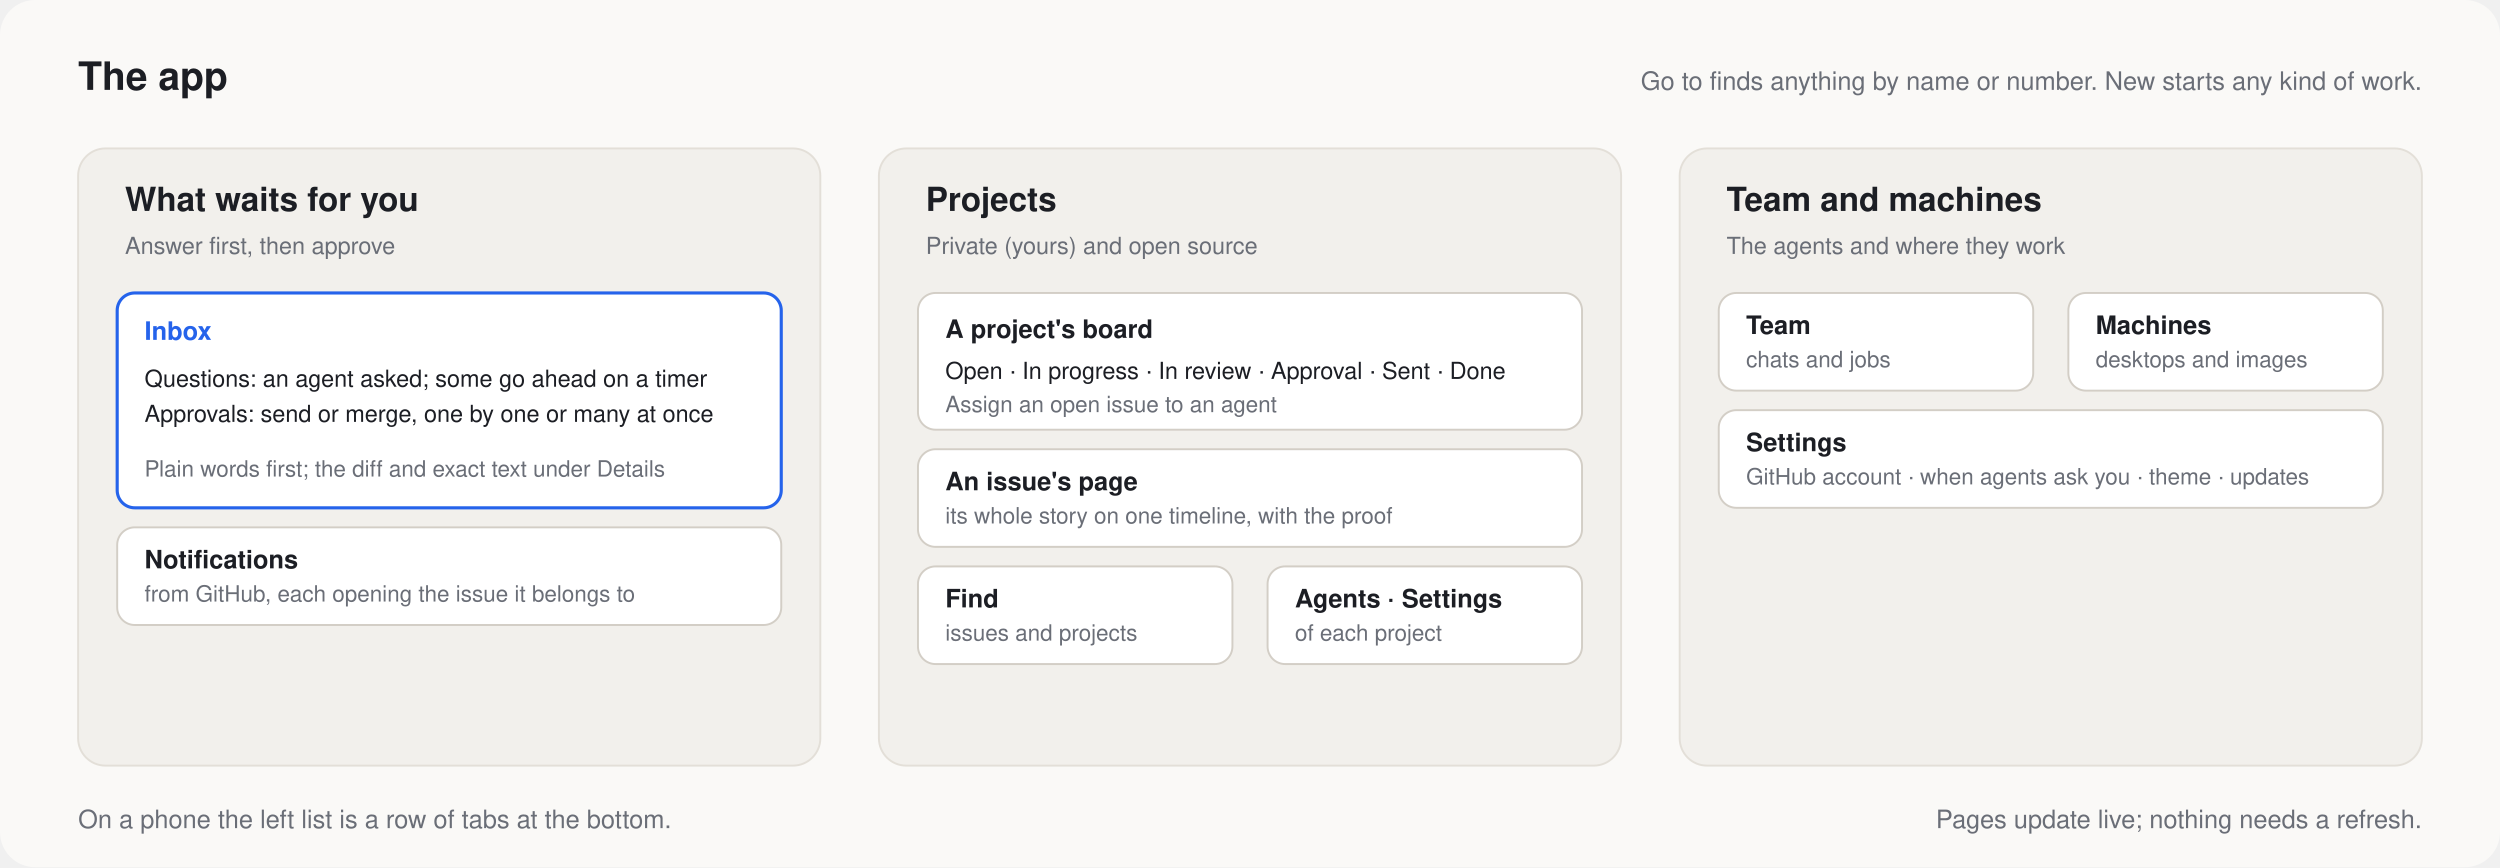
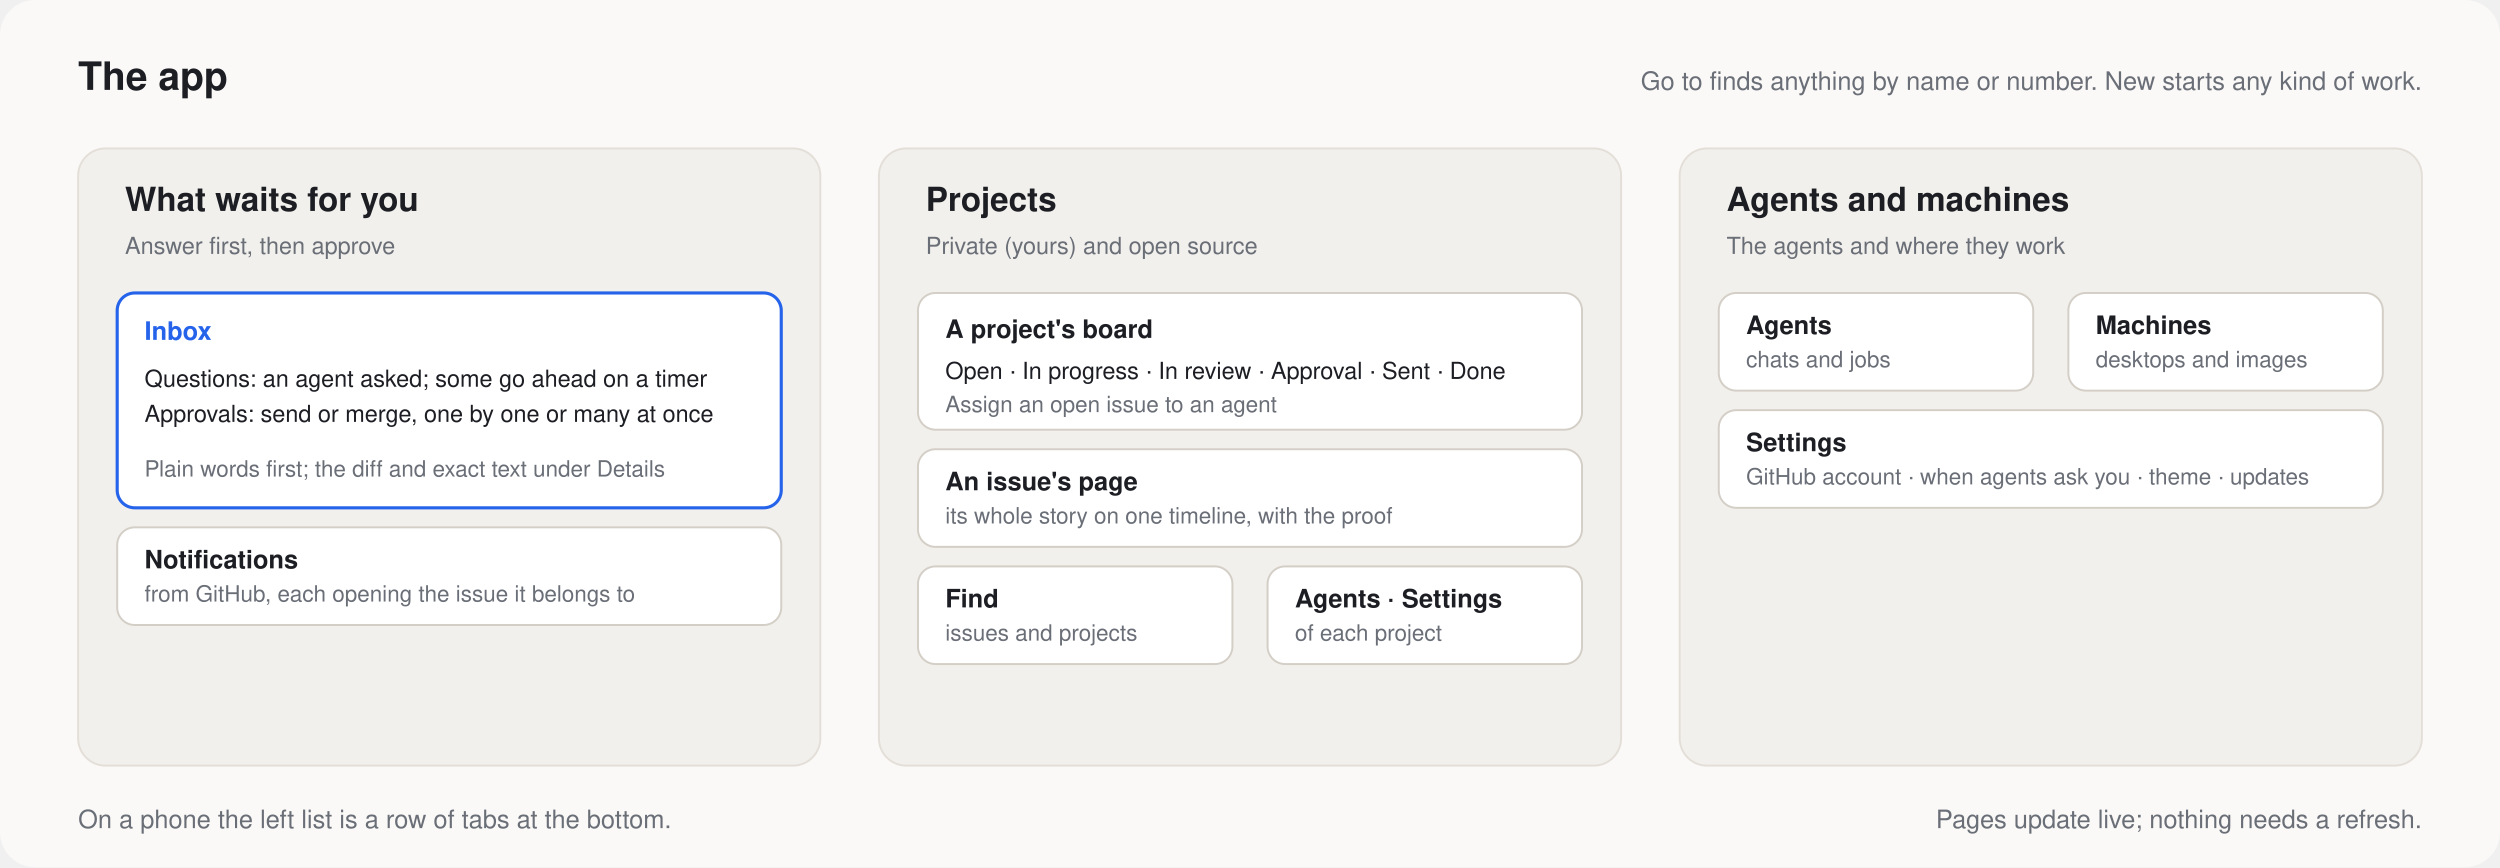
- <svg xmlns="http://www.w3.org/2000/svg" viewBox="0 0 1280 444" width="1280" height="444" role="img" aria-label="Seraph's left list in three parts. What waits for you: the Inbox with its Questions and Approvals tabs, and Notifications. Projects, private and open source: each project's board from Open to Done, one page per issue with its whole timeline, Find issues and Find projects, and the project's Agents and Settings. Team and machines: Team with each agent's chat, Machines with desktops and Images, and Settings." font-family="'Instrument Sans', -apple-system, BlinkMacSystemFont, 'Segoe UI', Helvetica, Arial, sans-serif">
+ <svg xmlns="http://www.w3.org/2000/svg" viewBox="0 0 1280 444" width="1280" height="444" role="img" aria-label="Seraph's left list in three parts. What waits for you: the Inbox with its Questions and Approvals tabs, and Notifications. Projects, private and open source: each project's board from Open to Done, one page per issue with its whole timeline, Find issues and Find projects, and the project's Agents and Settings. Agents and machines: Agents with each agent's chat, Machines with desktops and Images, and Settings." font-family="'Instrument Sans', -apple-system, BlinkMacSystemFont, 'Segoe UI', Helvetica, Arial, sans-serif">
  <style>
    .bg { fill: #faf9f7; }
    .lane { fill: #f2f0ec; stroke: #e3dfd8; }
    .box { fill: #ffffff; stroke: #d3cec6; }
    .key { fill: #ffffff; stroke: #2563eb; stroke-width: 1.6; }
    .t { fill: #1c1e24; }
    .m { fill: #6a6e77; }
    .accent { fill: #2563eb; }
    @media (prefers-color-scheme: dark) {
      .bg { fill: #0e1015; }
      .lane { fill: #151821; stroke: #232836; }
      .box { fill: #1b1f2a; stroke: #2f3546; }
      .key { fill: #1b1f2a; stroke: #4f8cff; }
      .t { fill: #e8eaef; }
      .m { fill: #9aa1ad; }
      .accent { fill: #4f8cff; }
    }
  </style>
  <rect class="bg" x="0" y="0" width="1280" height="444" rx="18" />
  <text class="t" x="40" y="46" font-size="20" font-weight="600">The app</text>
  <text class="m" x="1240" y="46" font-size="13" text-anchor="end">Go to finds anything by name or number. New starts any kind of work.</text>
  <rect class="lane" x="40" y="76" width="380" height="316" rx="14" />
  <text class="t" x="64" y="108" font-size="17" font-weight="600">What waits for you</text>
  <text class="m" x="64" y="130" font-size="12">Answer first, then approve</text>
  <rect class="key" x="60" y="150" width="340" height="110" rx="9" />
  <text class="accent" x="74" y="174" font-size="13" font-weight="600">Inbox</text>
  <text class="t" x="74" y="198" font-size="12">Questions: an agent asked; some go ahead on a timer</text>
  <text class="t" x="74" y="216" font-size="12">Approvals: send or merge, one by one or many at once</text>
  <text class="m" x="74" y="244" font-size="11.5">Plain words first; the diff and exact text under Details</text>
  <rect class="box" x="60" y="270" width="340" height="50" rx="9" />
  <text class="t" x="74" y="291" font-size="13" font-weight="600">Notifications</text>
  <text class="m" x="74" y="308" font-size="11.5">from GitHub, each opening the issue it belongs to</text>
  <rect class="lane" x="450" y="76" width="380" height="316" rx="14" />
  <text class="t" x="474" y="108" font-size="17" font-weight="600">Projects</text>
  <text class="m" x="474" y="130" font-size="12">Private (yours) and open source</text>
  <rect class="box" x="470" y="150" width="340" height="70" rx="9" />
  <text class="t" x="484" y="173" font-size="13" font-weight="600">A project's board</text>
  <text class="t" x="484" y="194" font-size="12">Open · In progress · In review · Approval · Sent · Done</text>
  <text class="m" x="484" y="211" font-size="11.5">Assign an open issue to an agent</text>
  <rect class="box" x="470" y="230" width="340" height="50" rx="9" />
  <text class="t" x="484" y="251" font-size="13" font-weight="600">An issue's page</text>
  <text class="m" x="484" y="268" font-size="11.5">its whole story on one timeline, with the proof</text>
  <rect class="box" x="470" y="290" width="161" height="50" rx="9" />
  <text class="t" x="484" y="311" font-size="13" font-weight="600">Find</text>
  <text class="m" x="484" y="328" font-size="11.5">issues and projects</text>
  <rect class="box" x="649" y="290" width="161" height="50" rx="9" />
  <text class="t" x="663" y="311" font-size="13" font-weight="600">Agents · Settings</text>
  <text class="m" x="663" y="328" font-size="11.5">of each project</text>
  <rect class="lane" x="860" y="76" width="380" height="316" rx="14" />
-   <text class="t" x="884" y="108" font-size="17" font-weight="600">Team and machines</text>
+   <text class="t" x="884" y="108" font-size="17" font-weight="600">Agents and machines</text>
  <text class="m" x="884" y="130" font-size="12">The agents and where they work</text>
  <rect class="box" x="880" y="150" width="161" height="50" rx="9" />
-   <text class="t" x="894" y="171" font-size="13" font-weight="600">Team</text>
+   <text class="t" x="894" y="171" font-size="13" font-weight="600">Agents</text>
  <text class="m" x="894" y="188" font-size="11.5">chats and jobs</text>
  <rect class="box" x="1059" y="150" width="161" height="50" rx="9" />
  <text class="t" x="1073" y="171" font-size="13" font-weight="600">Machines</text>
  <text class="m" x="1073" y="188" font-size="11.5">desktops and images</text>
  <rect class="box" x="880" y="210" width="340" height="50" rx="9" />
  <text class="t" x="894" y="231" font-size="13" font-weight="600">Settings</text>
  <text class="m" x="894" y="248" font-size="11.5">GitHub account · when agents ask you · theme · updates</text>
  <text class="m" x="40" y="424" font-size="13">On a phone the left list is a row of tabs at the bottom.</text>
  <text class="m" x="1240" y="424" font-size="13" text-anchor="end">Pages update live; nothing needs a refresh.</text>
</svg>
